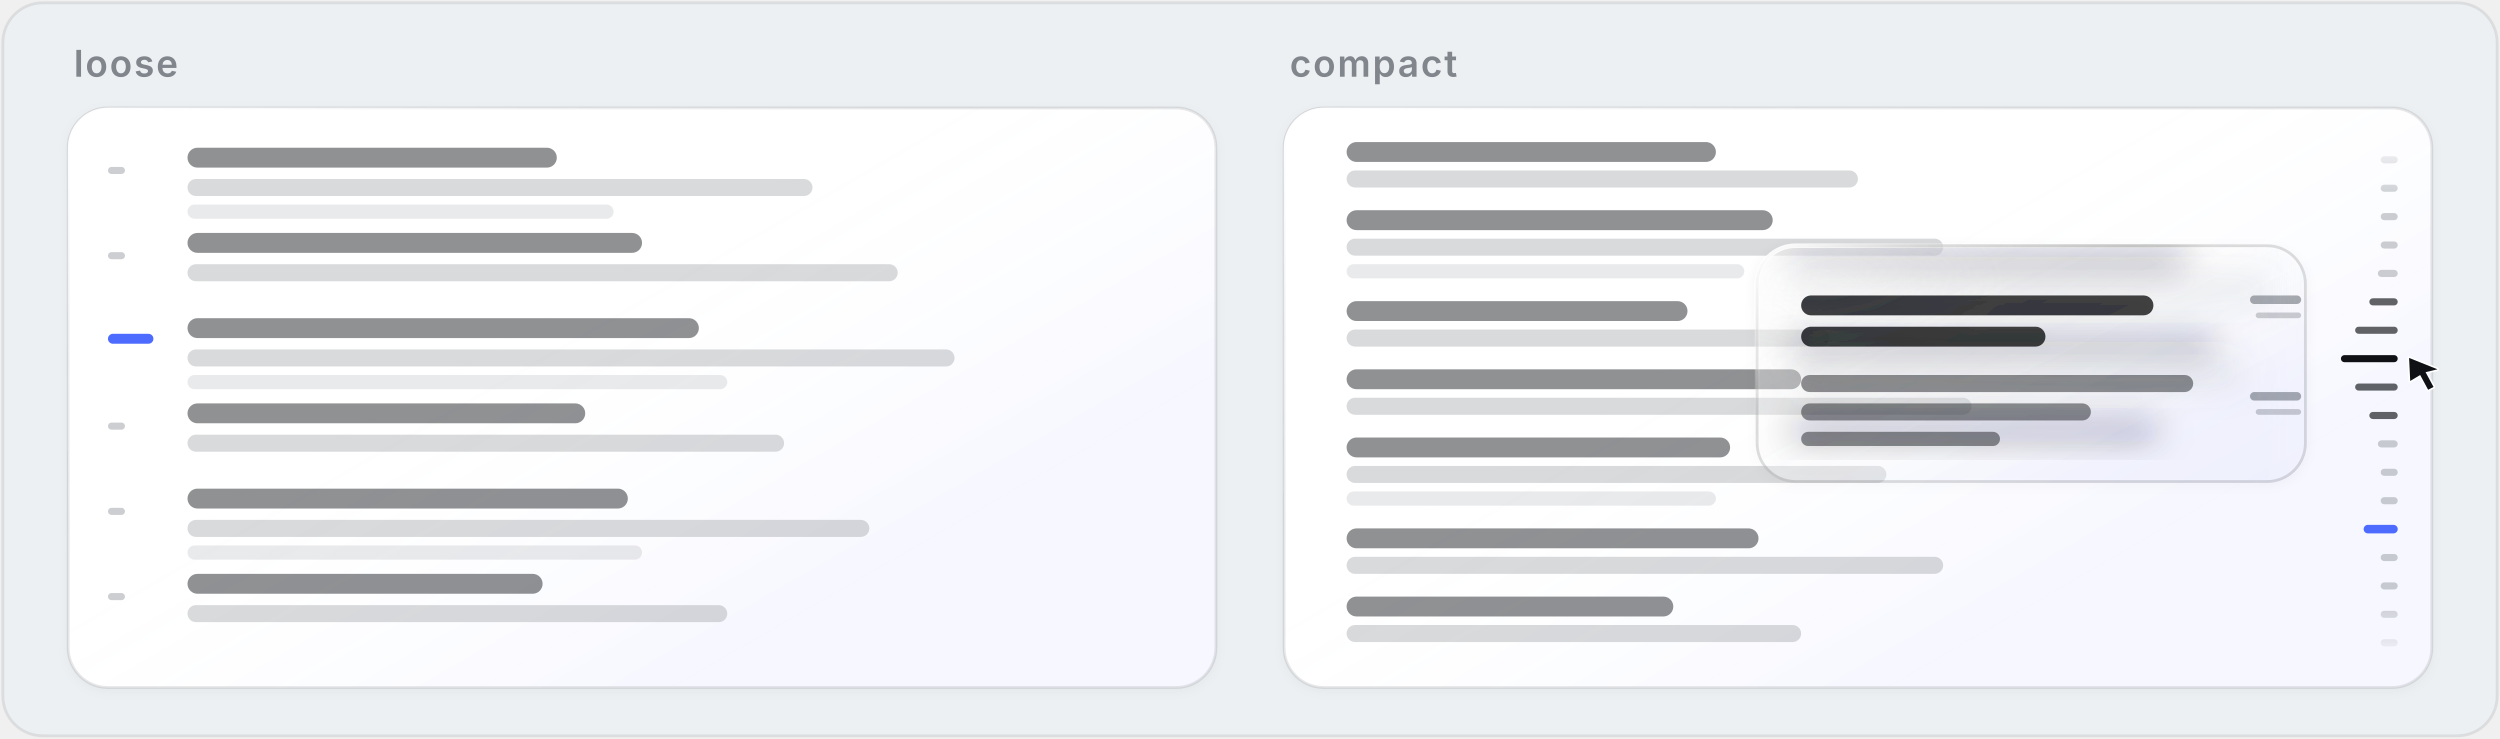
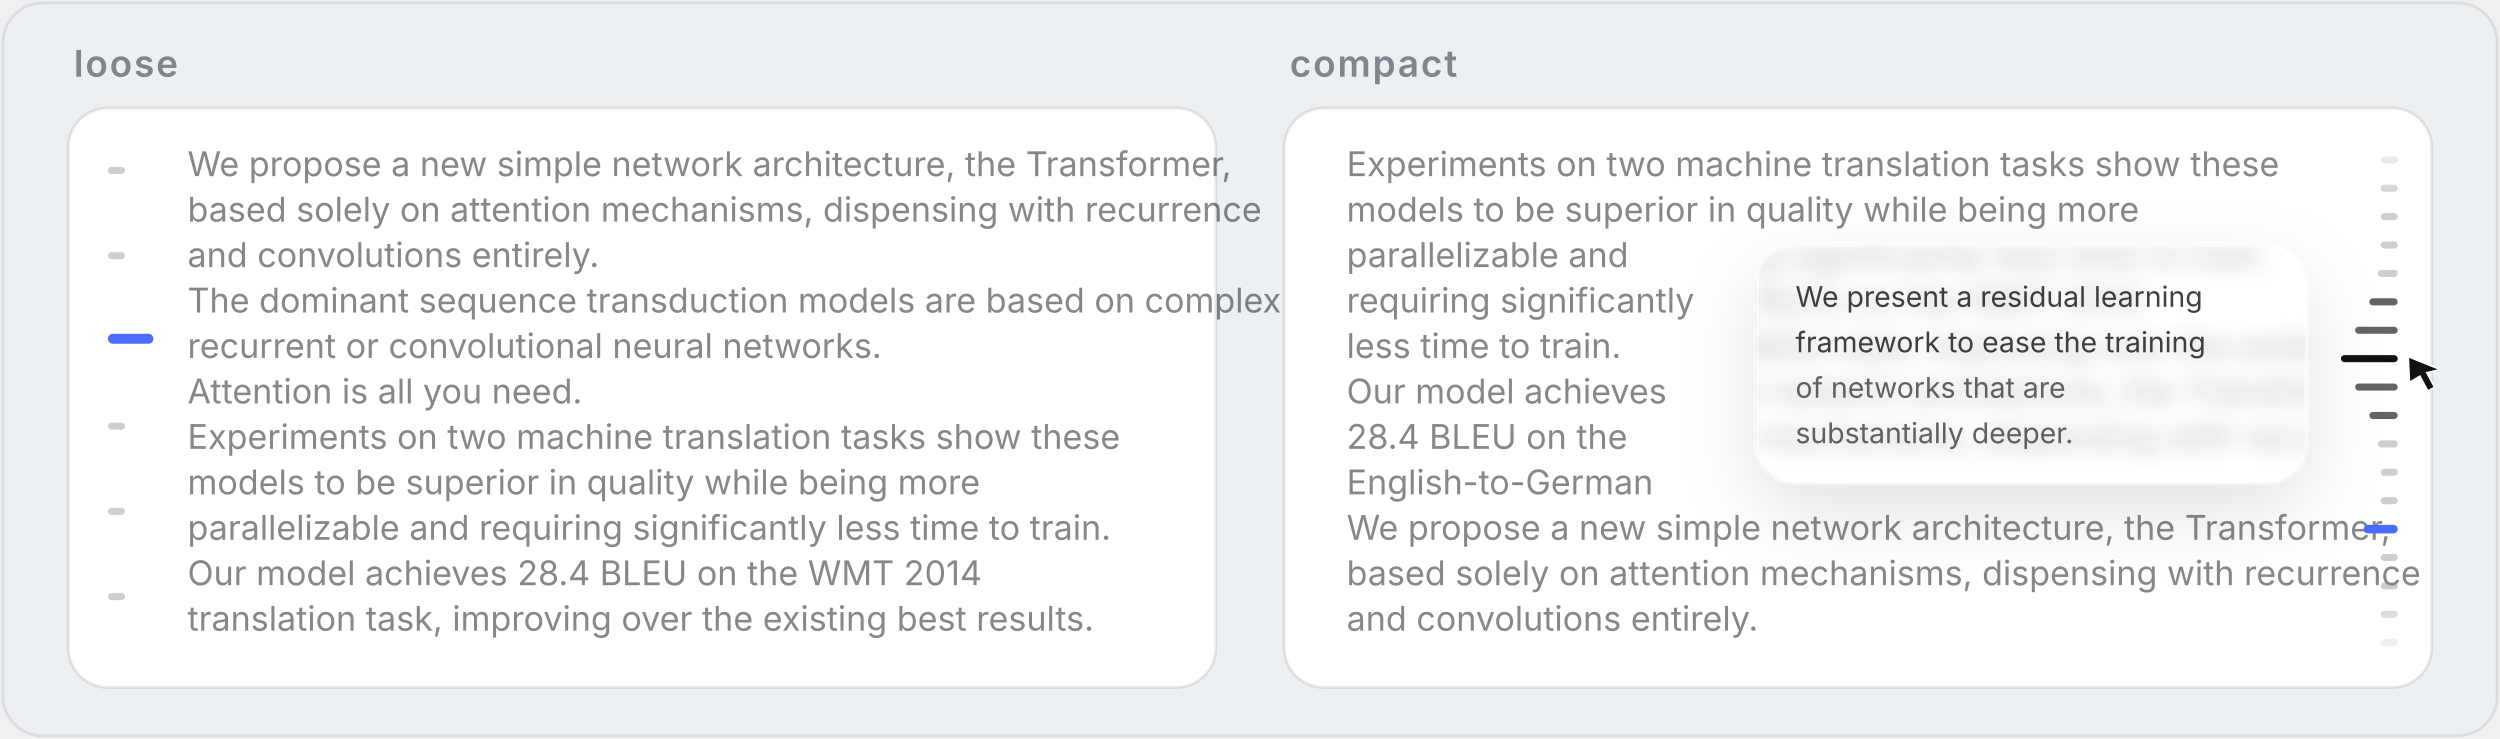
- <svg xmlns="http://www.w3.org/2000/svg" viewBox="0 0 880 260" width="880" height="260" role="img" aria-label="Rail placement and density: loose 30px pitch on left edge, compact 10px pitch on right edge with hover wave and glass preview">
+ <svg xmlns="http://www.w3.org/2000/svg" viewBox="0 0 880 260" width="880" height="260" role="img" aria-label="Rail placement and density: loose 30px pitch on the left edge, compact 10px pitch on the right edge with scroll fade, hover wave, and a liquid-glass preview">
  <style>
-     .scene { fill: #edf0f3; stroke: rgba(0,0,0,.08); }
-     .surface { fill: #fff; stroke: rgba(0,0,0,.09); }
+     .scene { fill: #edf0f3; stroke: rgba(0,0,0,.08); stroke-width: 1; }
+     .surface { fill: #ffffff; stroke: rgba(0,0,0,.09); stroke-width: 1; }
+     .sheet { fill: #ffffff; }
+     .paper { fill: rgba(15,17,21,.5); font-size: 12px; }
+     .body { fill: rgba(15,17,21,.8); }
+     .sub { fill: rgba(15,17,21,.65); }
+     .glass { fill: rgba(255,255,255,.25); }
+     .rim { fill: none; stroke: rgb(255,255,255,.62); stroke-width: 1.5; stroke-linejoin: round; }
    .label { font-size: 13px; font-weight: 600; fill: #81858c; letter-spacing: .05em; }
-     .prompt { fill: rgba(15,17,21,.46); }
-     .resp { fill: rgba(97,102,107,.24); }
-     .respDim { fill: rgba(97,102,107,.14); }
-     .cardGlass { fill: rgba(255,255,255,.32); }
-     .cardRing { stroke: rgba(0,0,0,.13); fill: none; }
-     .rim { stroke: url(#rimGrad); }
-     .cardRim { stroke: url(#cardRimGrad); }
-     .sheen { fill: url(#sheenGrad); }
-     .foldBar { fill: rgba(97,102,107,.55); }
-     .foldBar2 { fill: rgba(97,102,107,.32); }
-     .cardPrompt { fill: rgba(15,17,21,.8); }
-     .cardResp { fill: rgba(15,17,21,.45); }
    .markIdle { fill: rgba(129,133,140,.4); }
    .markOn { fill: #0f1115; }
    .markNear { fill: rgba(15,17,21,.65); }
    .markBrand { fill: #4d6bfe; }
-     .ink { fill: #0f1115; }
+     .cursor { fill: #0f1115; stroke: #fff; stroke-width: 1.15; stroke-linejoin: round; }
+     .sum { font-size: 10px; }
+     .float { filter: url(#sh); }
+     text { font-family: ui-sans-serif, system-ui, -apple-system, sans-serif; }
    @media (prefers-color-scheme: dark) {
      .scene { fill: #101113; stroke: rgba(255,255,255,.09); }
-       .surface { fill: #1c1d1f; stroke: rgba(255,255,255,.1); }
+       .surface, .sheet { fill: #1c1d1f; }
+       .surface { stroke: rgba(255,255,255,.1); }
+       .paper { fill: rgba(249,250,251,.5); }
+       .body { fill: rgba(249,250,251,.88); }
+       .sub { fill: rgba(249,250,251,.72); }
+       .glass { fill: rgba(35,35,36,.25); }
+       .rim { stroke: rgb(255,255,255,.34); }
      .label { fill: #9da2a8; }
-       .prompt { fill: rgba(249,250,251,.44); }
-       .resp { fill: rgba(166,171,178,.24); }
-       .respDim { fill: rgba(166,171,178,.14); }
-       .cardGlass { fill: rgba(35,35,36,.34); }
-       .cardRing { stroke: rgba(255,255,255,.15); }
-       .rim { stroke: url(#rimGradD); }
-       .cardRim { stroke: url(#cardRimGradD); }
-       .foldBar { fill: rgba(166,171,178,.8); }
-       .foldBar2 { fill: rgba(166,171,178,.45); }
-       .cardPrompt { fill: rgba(249,250,251,.88); }
-       .cardResp { fill: rgba(249,250,251,.55); }
      .markIdle { fill: rgba(173,178,184,.38); }
      .markOn { fill: #f9fafb; }
      .markNear { fill: rgba(249,250,251,.65); }
-       .ink { fill: #f9fafb; }
+       .cursor { fill: #f9fafb; stroke: #101113; }
+       .float { filter: url(#shD); }
+       #endFade stop { stop-color: #1c1d1f; }
    }
-     text { font-family: ui-sans-serif, system-ui, -apple-system, sans-serif; }
  </style>
  <defs>
-     <radialGradient id="glintSurface" cx="10%" cy="12%" r="28%">
-       <stop offset="0%" stop-color="rgba(255,255,255,.32)" />
-       <stop offset="50%" stop-color="rgba(255,255,255,.08)" />
-       <stop offset="100%" stop-color="rgba(255,255,255,0)" />
-     </radialGradient>
-     <radialGradient id="cardGlint" cx="12%" cy="15%" r="35%">
-       <stop offset="0%" stop-color="rgba(255,255,255,.36)" />
-       <stop offset="50%" stop-color="rgba(255,255,255,.1)" />
-       <stop offset="100%" stop-color="rgba(255,255,255,0)" />
-     </radialGradient>
-     <linearGradient id="rimGrad" x2=".75" y2=".75">
-       <stop offset="0%" stop-color="#fff" />
-       <stop offset="25%" stop-color="rgba(255,255,255,.32)" />
-       <stop offset="50%" stop-color="rgba(255,255,255,0)" />
-     </linearGradient>
-     <linearGradient id="rimGradD" x2=".75" y2=".75">
-       <stop offset="0%" stop-color="rgba(249,250,251,.65)" />
-       <stop offset="25%" stop-color="rgba(249,250,251,.16)" />
-       <stop offset="50%" stop-color="rgba(249,250,251,0)" />
-     </linearGradient>
-     <linearGradient id="cardRimGrad" x2=".75" y2=".7">
-       <stop offset="0%" stop-color="#fff" />
-       <stop offset="24%" stop-color="rgba(255,255,255,.35)" />
-       <stop offset="48%" stop-color="rgba(255,255,255,0)" />
-     </linearGradient>
-     <linearGradient id="cardRimGradD" x2=".75" y2=".7">
-       <stop offset="0%" stop-color="rgba(249,250,251,.72)" />
-       <stop offset="24%" stop-color="rgba(249,250,251,.18)" />
-       <stop offset="48%" stop-color="rgba(249,250,251,0)" />
-     </linearGradient>
-     <linearGradient id="sheenGrad" x2=".8" y2=".7">
-       <stop offset="0%" stop-color="rgba(255,255,255,.16)" />
-       <stop offset="50%" stop-color="rgba(255,255,255,0)" />
-       <stop offset="100%" stop-color="rgba(77,107,254,.05)" />
-     </linearGradient>
-     <linearGradient id="cardFold" x1="1" y1="0" x2="0" y2="0">
-       <stop offset="0%" stop-color="rgba(255,255,255,.32)" />
-       <stop offset="100%" stop-color="rgba(255,255,255,0)" />
-     </linearGradient>
-     <filter id="surfaceShadow" x="-5%" y="-5%" width="112%" height="118%">
-       <feDropShadow dx="0" dy="4" stdDeviation="6" flood-color="rgba(15,17,21,.07)" />
-       <feDropShadow dx="0" dy="1" stdDeviation="2" flood-color="rgba(15,17,21,.04)" />
+     <filter id="sh" x="-70%" y="-120%" width="240%" height="360%" color-interpolation-filters="sRGB">
+       <feDropShadow dx="0" dy="10" stdDeviation="14" flood-color="#000" flood-opacity=".12" />
    </filter>
-     <filter id="glassShadow" x="-15%" y="-20%" width="135%" height="150%">
-       <feDropShadow dx="0" dy="6" stdDeviation="9" flood-color="rgba(0,0,0,.15)" />
-       <feDropShadow dx="0" dy="1" stdDeviation="2" flood-color="rgba(0,0,0,.07)" />
+     <filter id="shD" x="-70%" y="-120%" width="240%" height="360%" color-interpolation-filters="sRGB">
+       <feDropShadow dx="0" dy="10" stdDeviation="14" flood-color="#000" flood-opacity=".36" />
    </filter>
-     <filter id="heroLens">
-       <feGaussianBlur stdDeviation="6" />
-       <feColorMatrix type="saturate" values="1.6" />
+     <filter id="lens" x="-30%" y="-40%" width="160%" height="180%">
+       <feGaussianBlur stdDeviation="4" />
+       <feColorMatrix type="saturate" values="1.8" />
    </filter>
    <linearGradient id="endFade" gradientUnits="userSpaceOnUse" x1="0" y1="46" x2="0" y2="234">
      <stop offset="0%" stop-color="#fff" stop-opacity="0" />
      <stop offset="13%" stop-color="#fff" stop-opacity="1" />
      <stop offset="87%" stop-color="#fff" stop-opacity="1" />
      <stop offset="100%" stop-color="#fff" stop-opacity="0" />
    </linearGradient>
    <mask id="scrollFade">
      <rect x="815" y="46" width="40" height="188" fill="url(#endFade)" />
    </mask>
-     <clipPath id="clipSurfaceL">
-       <rect x="24" y="38" width="404" height="204" rx="14" />
-     </clipPath>
-     <clipPath id="clipSurfaceR">
-       <rect x="452" y="38" width="404" height="204" rx="14" />
-     </clipPath>
-     <clipPath id="clipPreview">
+     <mask id="hole" maskUnits="userSpaceOnUse" x="0" y="0" width="880" height="260">
+       <rect width="880" height="260" fill="#fff" />
+       <rect x="618" y="86" width="194" height="84" rx="14" fill="#000" />
+     </mask>
+     <mask id="ring" maskUnits="userSpaceOnUse" x="0" y="0" width="880" height="260">
+       <rect width="880" height="260" fill="#fff" />
+       <rect x="618" y="86" width="194" height="84" rx="14" fill="#000" />
+     </mask>
+     <clipPath id="clipCard">
      <rect x="618" y="86" width="194" height="84" rx="14" />
    </clipPath>
  </defs>
  <rect class="scene" x="1" y="1" width="878" height="258" rx="14" />
  <text class="label" x="26" y="27">loose</text>
  <text class="label" x="454" y="27">compact</text>
-   <g filter="url(#surfaceShadow)">
-     <rect class="surface" x="24" y="38" width="404" height="204" rx="14" />
-     <g clip-path="url(#clipSurfaceL)">
-       <rect x="24" y="38" width="404" height="204" fill="url(#glintSurface)" />
-       <rect class="sheen" x="24" y="38" width="404" height="204" />
-     </g>
-     <rect class="rim" x="24.5" y="38.5" width="403" height="203" rx="13.5" fill="none" stroke-width="1.2" />
-   </g>
-   <g>
-     <rect class="prompt" x="66" y="52" width="130" height="7" rx="3.5" />
-     <rect class="resp" x="66" y="63" width="220" height="6" rx="3" />
-     <rect class="respDim" x="66" y="72" width="150" height="5" rx="2.5" />
-     <rect class="prompt" x="66" y="82" width="160" height="7" rx="3.5" />
-     <rect class="resp" x="66" y="93" width="250" height="6" rx="3" />
-     <rect class="prompt" x="66" y="112" width="180" height="7" rx="3.5" />
-     <rect class="resp" x="66" y="123" width="270" height="6" rx="3" />
-     <rect class="respDim" x="66" y="132" width="190" height="5" rx="2.5" />
-     <rect class="prompt" x="66" y="142" width="140" height="7" rx="3.5" />
-     <rect class="resp" x="66" y="153" width="210" height="6" rx="3" />
-     <rect class="prompt" x="66" y="172" width="155" height="7" rx="3.5" />
-     <rect class="resp" x="66" y="183" width="240" height="6" rx="3" />
-     <rect class="respDim" x="66" y="192" width="160" height="5" rx="2.5" />
-     <rect class="prompt" x="66" y="202" width="125" height="7" rx="3.5" />
-     <rect class="resp" x="66" y="213" width="190" height="6" rx="3" />
+   <rect class="surface" x="24" y="38" width="404" height="204" rx="14" />
+   <g class="paper">
+     <text x="66" y="62">We propose a new simple network architecture, the Transformer,</text>
+     <text x="66" y="78">based solely on attention mechanisms, dispensing with recurrence</text>
+     <text x="66" y="94">and convolutions entirely.</text>
+     <text x="66" y="110">The dominant sequence transduction models are based on complex</text>
+     <text x="66" y="126">recurrent or convolutional neural networks.</text>
+     <text x="66" y="142">Attention is all you need.</text>
+     <text x="66" y="158">Experiments on two machine translation tasks show these</text>
+     <text x="66" y="174">models to be superior in quality while being more</text>
+     <text x="66" y="190">parallelizable and requiring significantly less time to train.</text>
+     <text x="66" y="206">Our model achieves 28.4 BLEU on the WMT 2014</text>
+     <text x="66" y="222">translation task, improving over the existing best results.</text>
  </g>
  <g>
    <rect class="markIdle" x="38" y="58.75" width="6" height="2.5" rx="1.25" />
    <rect class="markIdle" x="38" y="88.75" width="6" height="2.5" rx="1.25" />
    <rect class="markBrand" x="38" y="117.5" width="16" height="3.5" rx="1.75" />
    <rect class="markIdle" x="38" y="148.75" width="6" height="2.5" rx="1.25" />
    <rect class="markIdle" x="38" y="178.75" width="6" height="2.5" rx="1.25" />
    <rect class="markIdle" x="38" y="208.75" width="6" height="2.5" rx="1.25" />
  </g>
-   <g filter="url(#surfaceShadow)">
+   <g mask="url(#hole)">
    <rect class="surface" x="452" y="38" width="404" height="204" rx="14" />
-     <g clip-path="url(#clipSurfaceR)">
-       <rect x="452" y="38" width="404" height="204" fill="url(#glintSurface)" />
-       <rect class="sheen" x="452" y="38" width="404" height="204" />
+     <g class="paper">
+       <text x="474" y="62">Experiments on two machine translation tasks show these</text>
+       <text x="474" y="78">models to be superior in quality while being more</text>
+       <text x="474" y="94">parallelizable and</text>
+       <text x="474" y="110">requiring significantly</text>
+       <text x="474" y="126">less time to train.</text>
+       <text x="474" y="142">Our model achieves</text>
+       <text x="474" y="158">28.4 BLEU on the</text>
+       <text x="474" y="174">English-to-German</text>
+       <text x="474" y="190">We propose a new simple network architecture, the Transformer,</text>
+       <text x="474" y="206">based solely on attention mechanisms, dispensing with recurrence</text>
+       <text x="474" y="222">and convolutions entirely.</text>
    </g>
-     <rect class="rim" x="452.5" y="38.5" width="403" height="203" rx="13.5" fill="none" stroke-width="1.2" />
  </g>
-   <g>
-     <rect class="prompt" x="474" y="50" width="130" height="7" rx="3.5" />
-     <rect class="resp" x="474" y="60" width="180" height="6" rx="3" />
-     <rect class="prompt" x="474" y="74" width="150" height="7" rx="3.5" />
-     <rect class="resp" x="474" y="84" width="210" height="6" rx="3" />
-     <rect class="respDim" x="474" y="93" width="140" height="5" rx="2.5" />
-     <rect class="prompt" x="474" y="106" width="120" height="7" rx="3.5" />
-     <rect class="resp" x="474" y="116" width="170" height="6" rx="3" />
-     <rect class="prompt" x="474" y="130" width="160" height="7" rx="3.5" />
-     <rect class="resp" x="474" y="140" width="220" height="6" rx="3" />
-     <rect class="prompt" x="474" y="154" width="135" height="7" rx="3.5" />
-     <rect class="resp" x="474" y="164" width="190" height="6" rx="3" />
-     <rect class="respDim" x="474" y="173" width="130" height="5" rx="2.5" />
-     <rect class="prompt" x="474" y="186" width="145" height="7" rx="3.5" />
-     <rect class="resp" x="474" y="196" width="210" height="6" rx="3" />
-     <rect class="prompt" x="474" y="210" width="115" height="7" rx="3.5" />
-     <rect class="resp" x="474" y="220" width="160" height="6" rx="3" />
+   <g class="float" mask="url(#ring)">
+     <rect x="618" y="86" width="194" height="84" rx="14" fill="#000" />
  </g>
-   <g filter="url(#glassShadow)">
-     <g clip-path="url(#clipPreview)">
-       <g filter="url(#heroLens)">
-         <rect class="prompt" x="630" y="88" width="140" height="7" rx="3.5" />
-         <rect class="resp" x="630" y="99" width="170" height="6" rx="3" />
-         <rect class="prompt" x="630" y="118" width="150" height="7" rx="3.5" />
-         <rect class="resp" x="630" y="129" width="160" height="6" rx="3" />
-         <rect class="prompt" x="630" y="148" width="130" height="7" rx="3.5" />
+   <g clip-path="url(#clipCard)">
+     <g filter="url(#lens)">
+       <rect class="sheet" x="598" y="66" width="234" height="124" />
+       <g class="paper">
+         <text x="474" y="94">parallelizable and requiring significantly less time to train.</text>
+         <text x="474" y="110">Our model achieves 28.4 BLEU on the WMT 2014</text>
+         <text x="474" y="126">English-to-German translation task, improving over the existing best results.</text>
+         <text x="474" y="142">We propose a new simple network architecture, the Transformer,</text>
+         <text x="474" y="158">based solely on attention mechanisms, dispensing with recurrence</text>
      </g>
-       <rect class="cardGlass" x="618" y="86" width="194" height="84" rx="14" />
-       <rect x="792" y="86" width="20" height="84" fill="url(#cardFold)" />
-       <rect class="foldBar" x="792" y="104" width="18" height="3" rx="1.5" />
-       <rect class="foldBar2" x="794" y="110" width="16" height="2" rx="1" />
-       <rect class="foldBar" x="792" y="138" width="18" height="3" rx="1.5" />
-       <rect class="foldBar2" x="794" y="144" width="16" height="2" rx="1" />
-       <rect x="618" y="86" width="194" height="84" rx="14" fill="url(#cardGlint)" />
-       <rect class="sheen" x="618" y="86" width="194" height="84" rx="14" />
    </g>
-     <rect class="cardRing" x="618.5" y="86.5" width="193" height="83" rx="13.5" stroke-width="1" />
-     <rect class="cardRim" x="618.5" y="86.5" width="193" height="83" rx="13.5" fill="none" stroke-width="1.6" />
-     <rect class="cardPrompt" x="634" y="104" width="124" height="7" rx="3.5" />
-     <rect class="cardPrompt" x="634" y="115" width="86" height="7" rx="3.5" />
-     <rect class="cardResp" x="634" y="132" width="138" height="6" rx="3" />
-     <rect class="cardResp" x="634" y="142" width="102" height="6" rx="3" />
-     <rect class="cardResp" x="634" y="152" width="70" height="5" rx="2.5" />
+     <rect class="glass" x="618" y="86" width="194" height="84" rx="14" />
+   </g>
+   <rect class="rim" x="618" y="86" width="194" height="84" rx="14" />
+   <g class="sum">
+     <text class="body" x="632" y="108">We present a residual learning</text>
+     <text class="body" x="632" y="124">framework to ease the training</text>
+     <text class="sub" x="632" y="140">of networks that are</text>
+     <text class="sub" x="632" y="156">substantially deeper.</text>
  </g>
  <g mask="url(#scrollFade)">
    <rect class="markIdle" x="838" y="55" width="6" height="2.5" rx="1.25" />
    <rect class="markIdle" x="838" y="65" width="6" height="2.5" rx="1.25" />
    <rect class="markIdle" x="838" y="75" width="6" height="2.5" rx="1.25" />
    <rect class="markIdle" x="838" y="85" width="6" height="2.5" rx="1.25" />
    <rect class="markIdle" x="837" y="95" width="7" height="2.5" rx="1.25" />
    <rect class="markNear" x="834" y="105" width="10" height="2.5" rx="1.25" />
    <rect class="markNear" x="829" y="115" width="15" height="2.5" rx="1.25" />
    <rect class="markOn" x="824" y="125" width="20" height="2.5" rx="1.25" />
    <rect class="markNear" x="829" y="135" width="15" height="2.5" rx="1.25" />
    <rect class="markNear" x="834" y="145" width="10" height="2.5" rx="1.25" />
    <rect class="markIdle" x="837" y="155" width="7" height="2.5" rx="1.25" />
    <rect class="markIdle" x="838" y="165" width="6" height="2.5" rx="1.25" />
    <rect class="markIdle" x="838" y="175" width="6" height="2.5" rx="1.25" />
    <rect class="markBrand" x="832" y="184.75" width="12" height="3" rx="1.5" />
    <rect class="markIdle" x="838" y="195" width="6" height="2.5" rx="1.25" />
    <rect class="markIdle" x="838" y="205" width="6" height="2.5" rx="1.25" />
    <rect class="markIdle" x="838" y="215" width="6" height="2.5" rx="1.25" />
    <rect class="markIdle" x="838" y="225" width="6" height="2.5" rx="1.25" />
  </g>
-   <path d="M848 126 l10 4-4.2 1 2.8 5.2-1.9 1-2.8-5.2-3.5 2.1z" class="ink" stroke="#fff" stroke-width="1.15" stroke-linejoin="round" paint-order="stroke" />
+   <path d="M848 126 l10 4-4.2 1 2.8 5.2-1.9 1-2.8-5.2-3.5 2.1z" class="cursor" paint-order="stroke" />
</svg>
